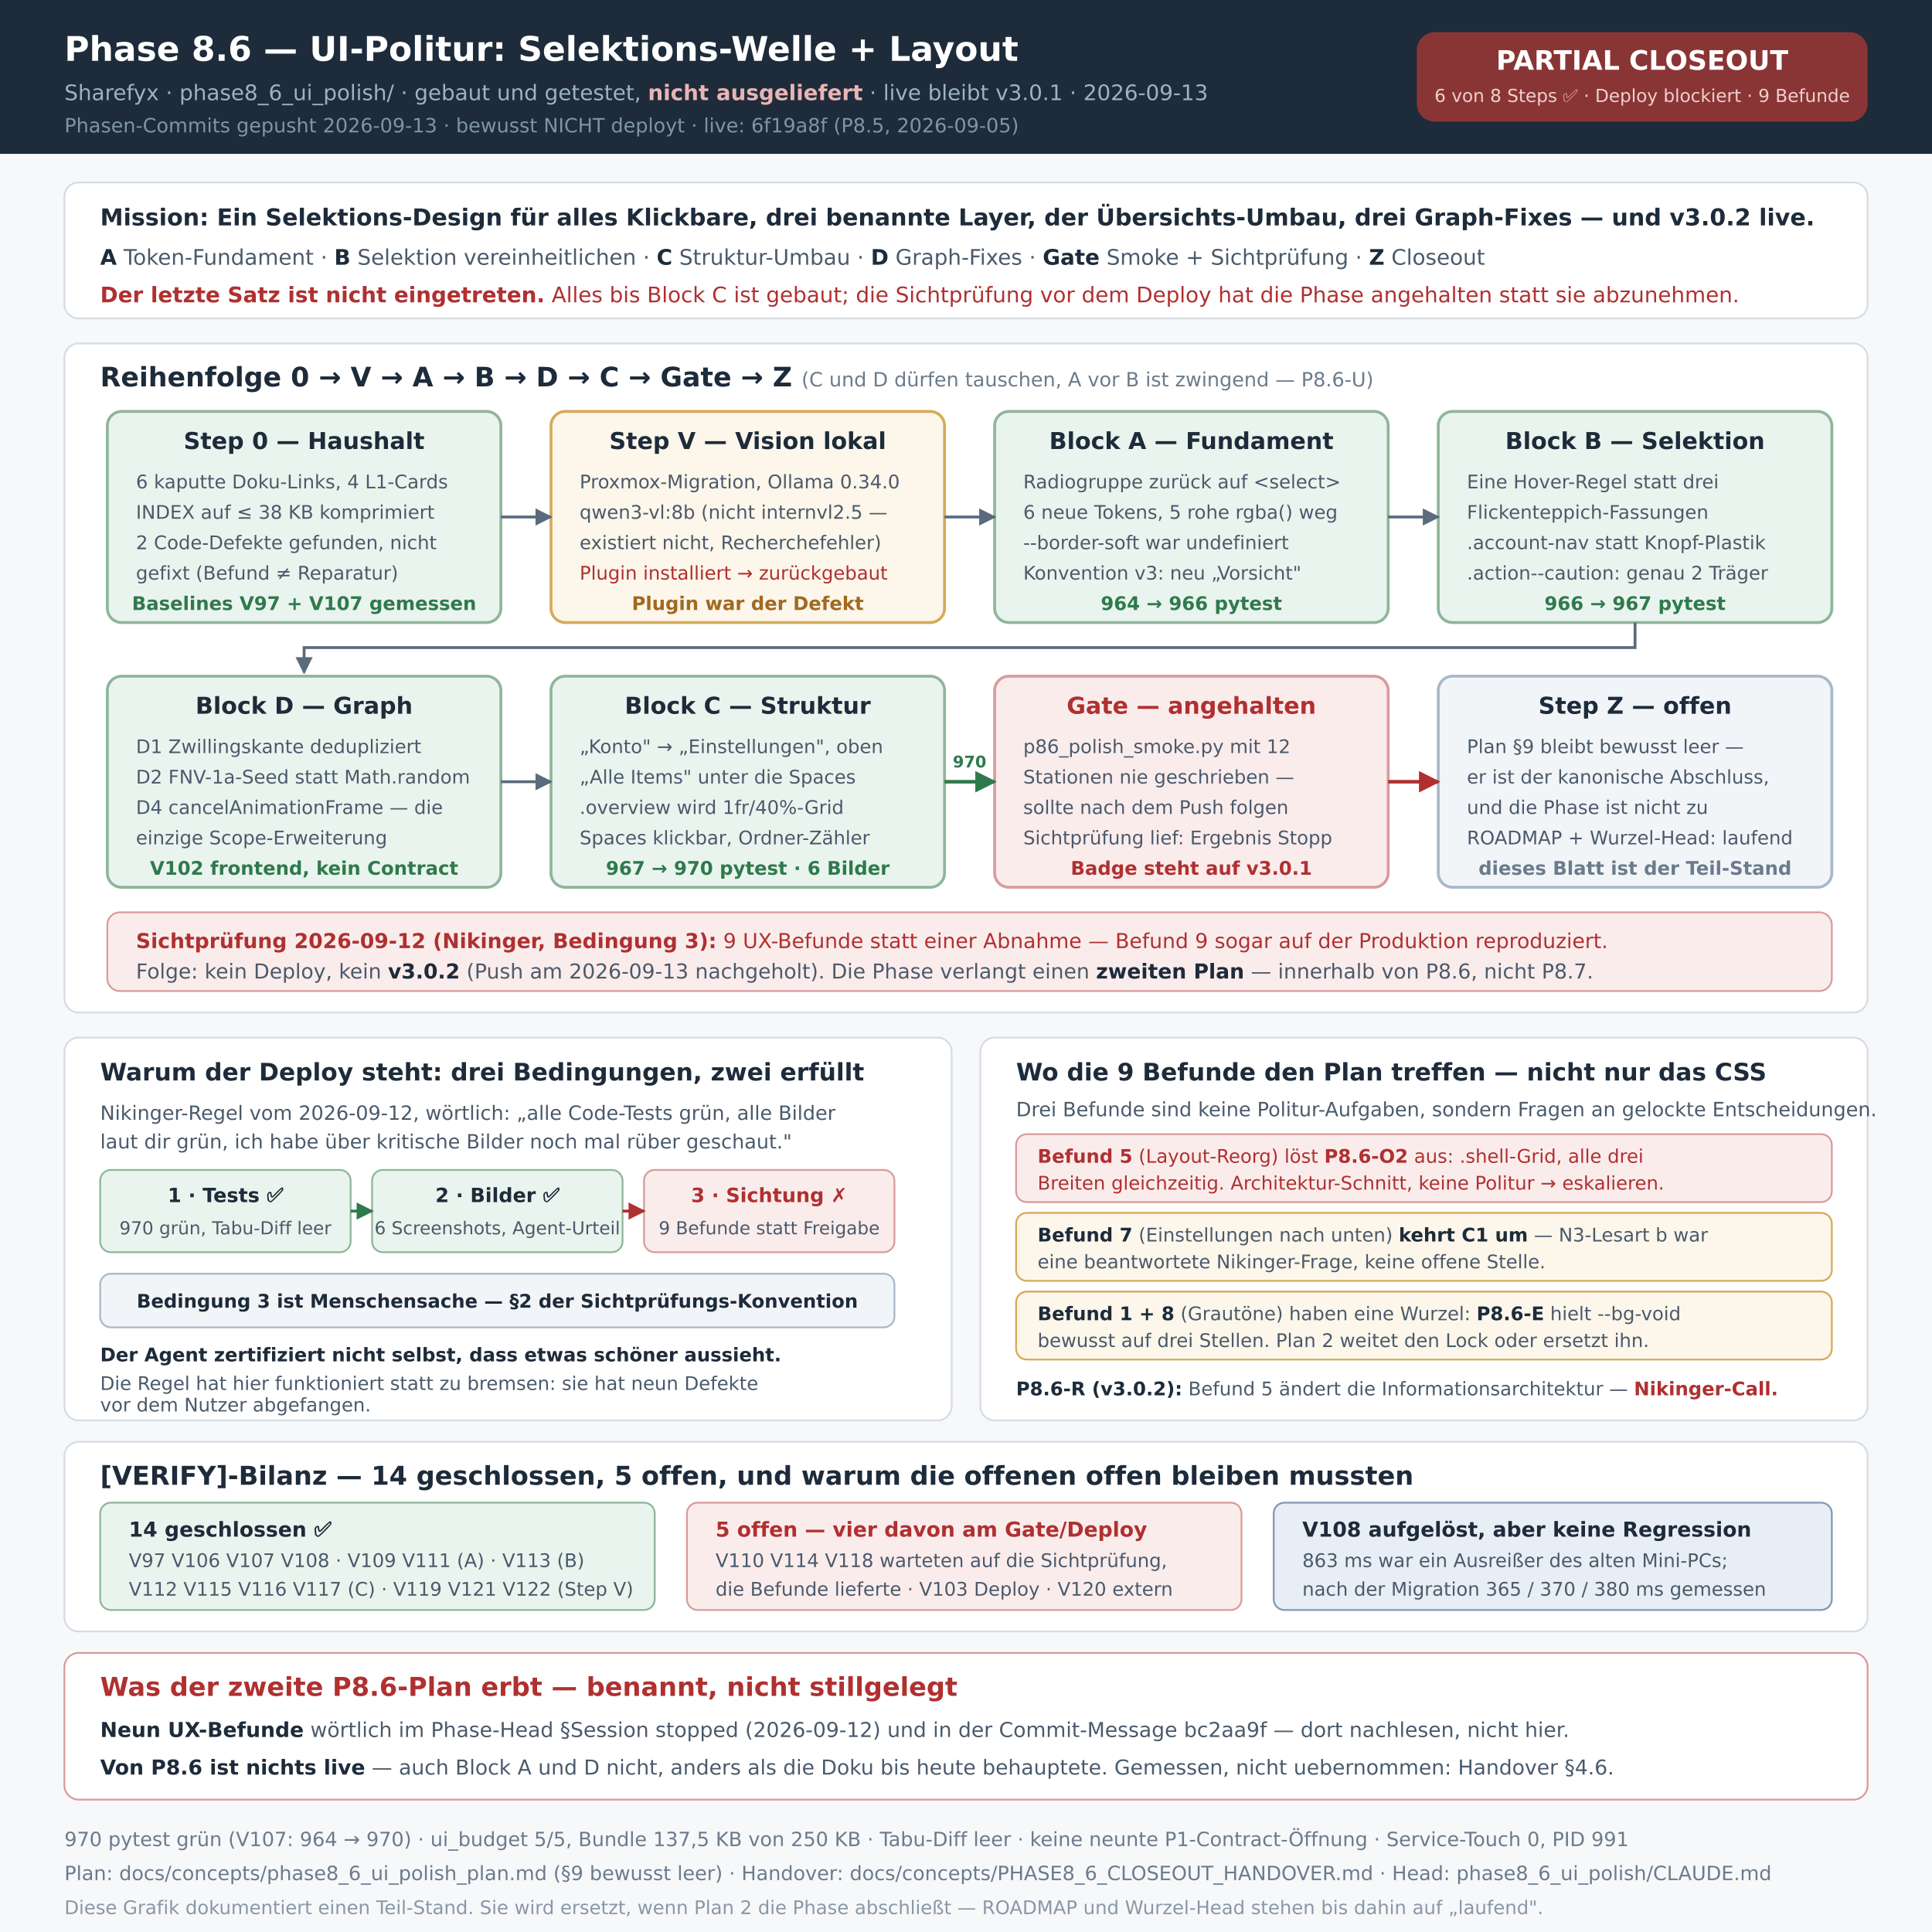
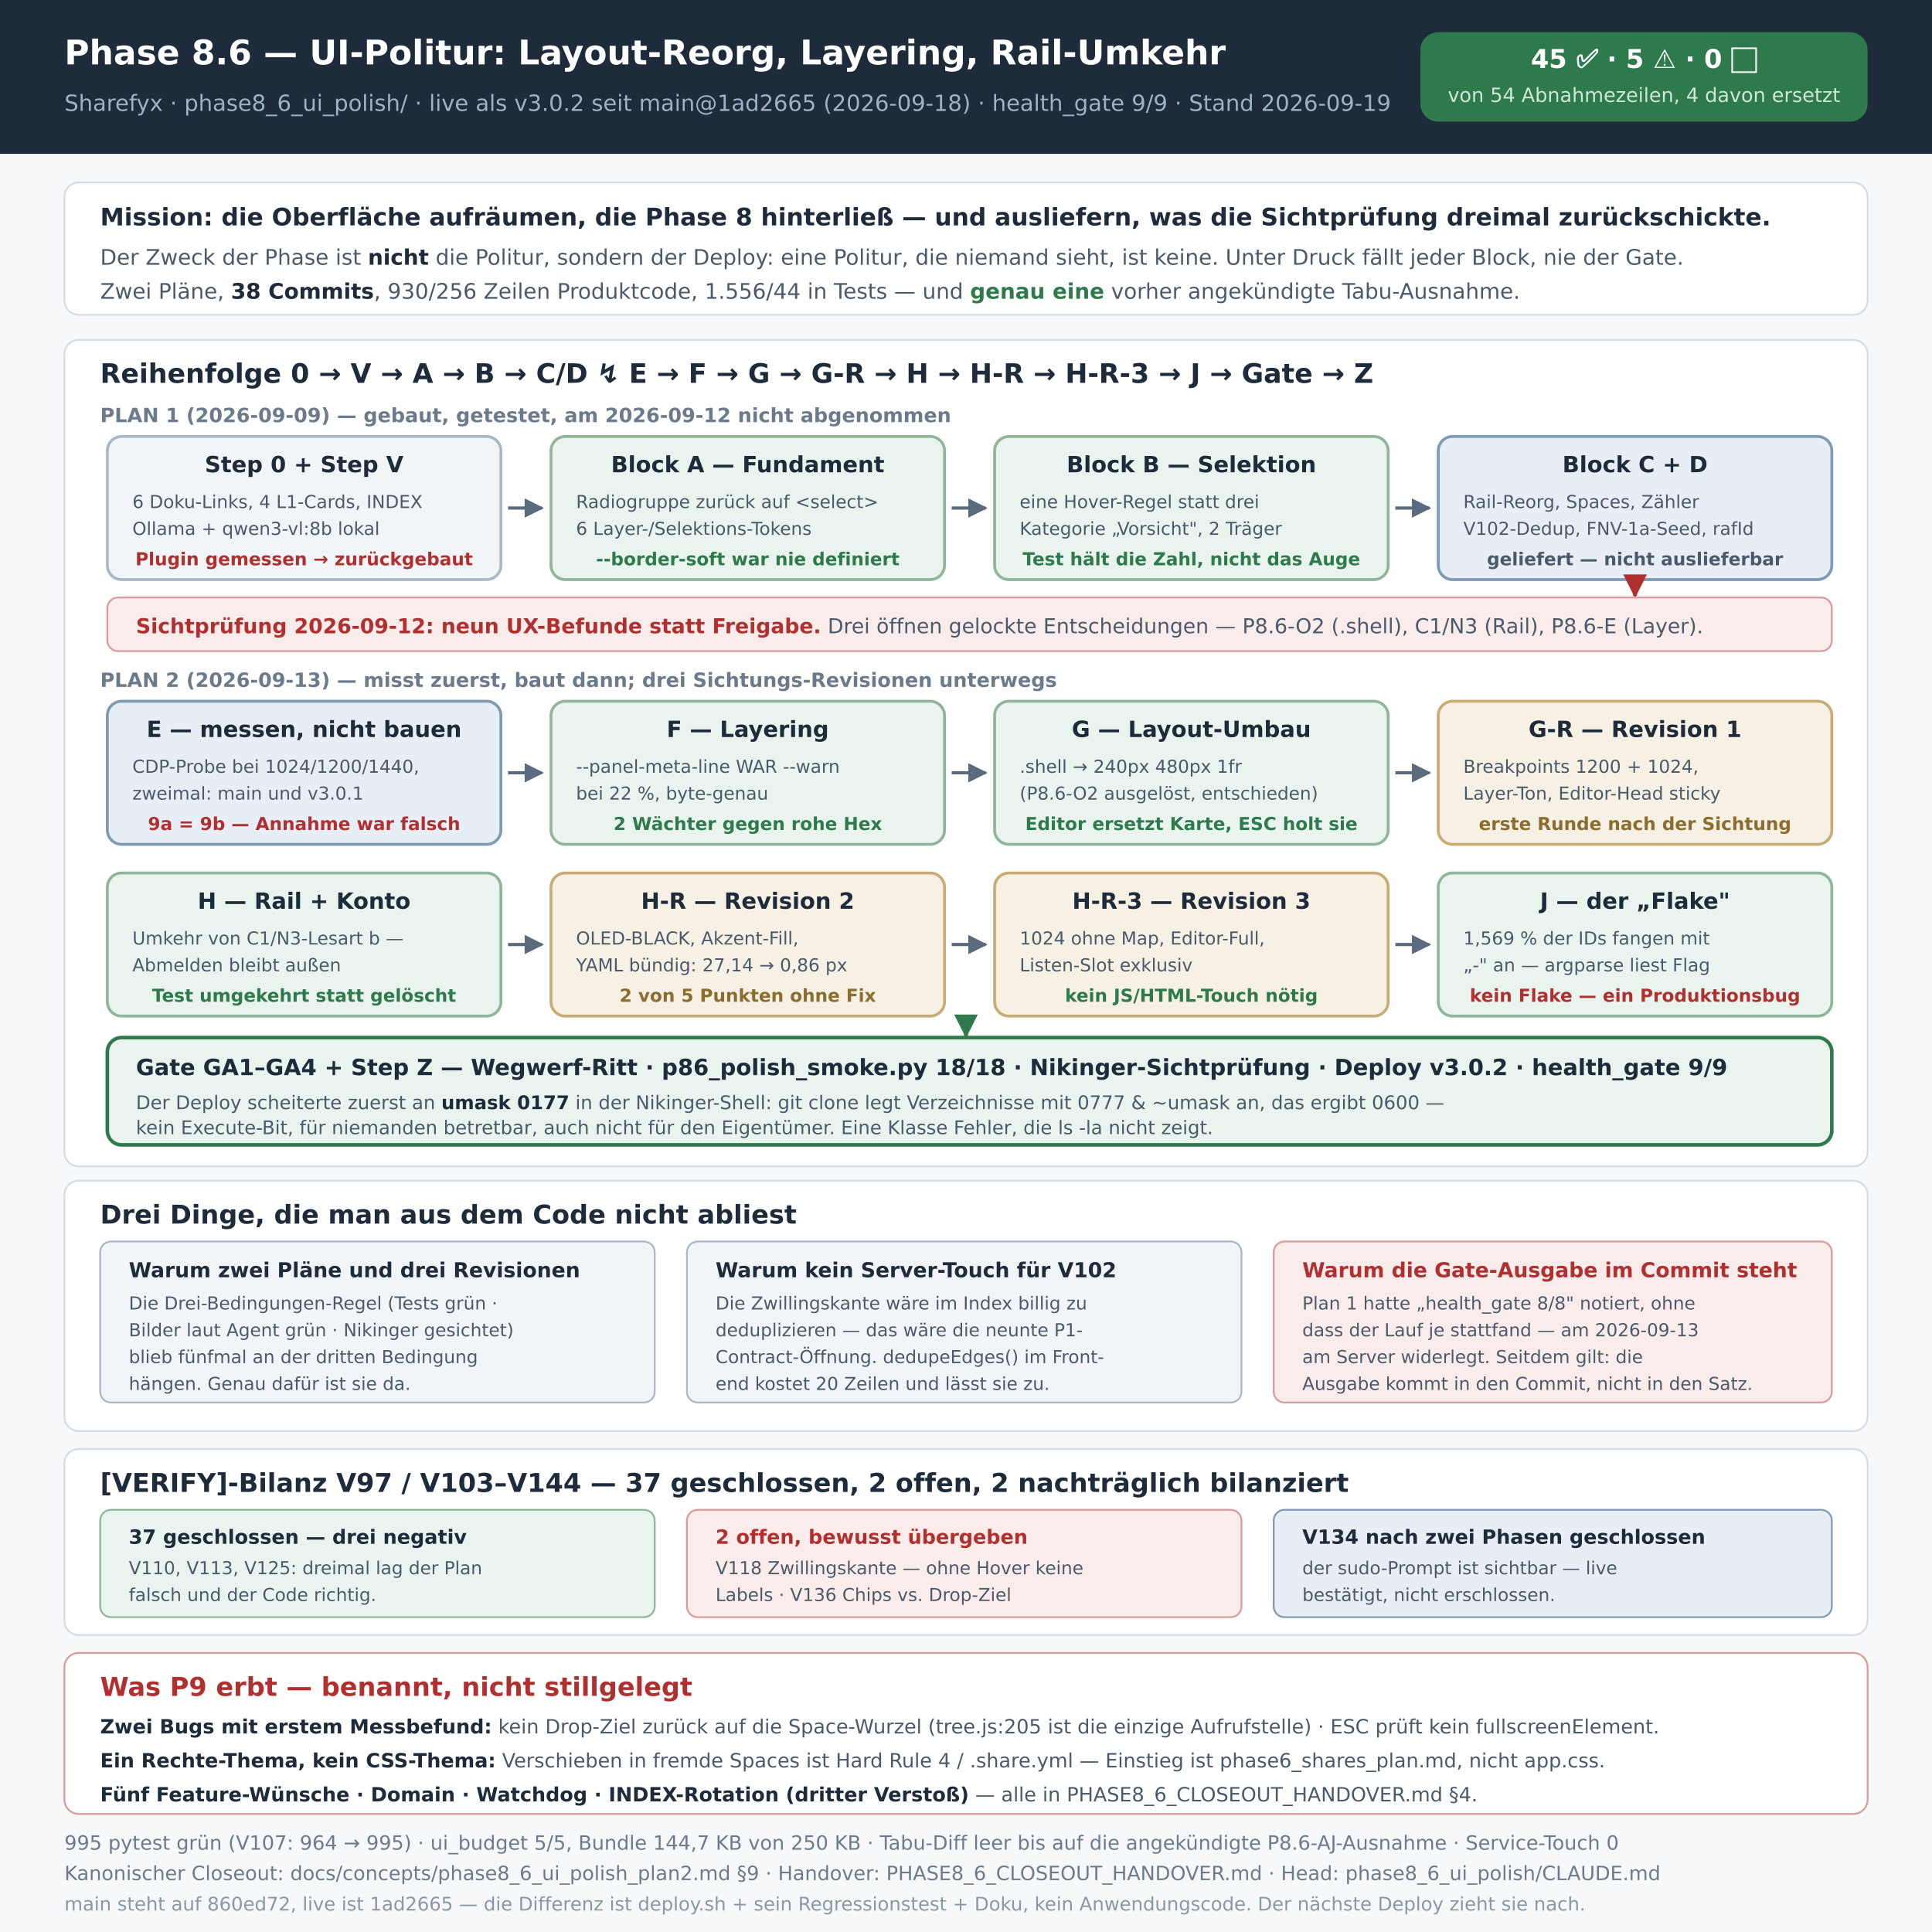
<svg xmlns="http://www.w3.org/2000/svg" width="1080" height="1080" viewBox="0 0 1080 1080" font-family="'DejaVu Sans','Segoe UI',Helvetica,Arial,sans-serif">
  <defs>
    <marker id="ar" viewBox="0 0 10 10" refX="9" refY="5" markerWidth="6" markerHeight="6" orient="auto-start-reverse">
      <path d="M 0 0 L 10 5 L 0 10 z" fill="#5a6b7d" />
    </marker>
    <marker id="arG" viewBox="0 0 10 10" refX="9" refY="5" markerWidth="6" markerHeight="6" orient="auto-start-reverse">
      <path d="M 0 0 L 10 5 L 0 10 z" fill="#2f7a4d" />
    </marker>
    <marker id="arR" viewBox="0 0 10 10" refX="9" refY="5" markerWidth="6" markerHeight="6" orient="auto-start-reverse">
      <path d="M 0 0 L 10 5 L 0 10 z" fill="#b03030" />
    </marker>
  </defs>
  <rect width="1080" height="1080" fill="#f7f8fa" />
  <rect x="0" y="0" width="1080" height="86" fill="#1d2b3a" />
-   <text x="36" y="34" font-size="19" font-weight="700" fill="#ffffff">Phase 8.6 — UI-Politur: Selektions-Welle + Layout</text>
-   <text x="36" y="56" font-size="12" fill="#9db2c6">Sharefyx · phase8_6_ui_polish/ · gebaut und getestet, <tspan font-weight="700" fill="#e8b4b4">nicht ausgeliefert</tspan> · live bleibt v3.0.1 · 2026-09-13</text>
-   <text x="36" y="74" font-size="11" fill="#7f94a8">Phasen-Commits gepusht 2026-09-13 · bewusst NICHT deployt · live: 6f19a8f (P8.5, 2026-09-05)</text>
-   <rect x="792" y="18" width="252" height="50" rx="10" fill="#8a3535" />
-   <text x="918" y="39" font-size="15" font-weight="700" fill="#ffffff" text-anchor="middle">PARTIAL CLOSEOUT</text>
-   <text x="918" y="57" font-size="10" fill="#f0cfcf" text-anchor="middle">6 von 8 Steps ✅ · Deploy blockiert · 9 Befunde</text>
-   <rect x="36" y="102" width="1008" height="76" rx="8" fill="#ffffff" stroke="#d5dce4" />
-   <text x="56" y="126" font-size="13" font-weight="700" fill="#1d2b3a">Mission: Ein Selektions-Design für alles Klickbare, drei benannte Layer, der Übersichts-Umbau, drei Graph-Fixes — und v3.0.2 live.</text>
-   <text x="56" y="148" font-size="12" fill="#4a5a6b">
-     <tspan font-weight="700" fill="#1d2b3a">A</tspan> Token-Fundament · <tspan font-weight="700" fill="#1d2b3a">B</tspan> Selektion vereinheitlichen · <tspan font-weight="700" fill="#1d2b3a">C</tspan> Struktur-Umbau · <tspan font-weight="700" fill="#1d2b3a">D</tspan> Graph-Fixes · <tspan font-weight="700" fill="#1d2b3a">Gate</tspan> Smoke + Sichtprüfung · <tspan font-weight="700" fill="#1d2b3a">Z</tspan> Closeout</text>
-   <text x="56" y="169" font-size="12" fill="#b03030">
-     <tspan font-weight="700">Der letzte Satz ist nicht eingetreten.</tspan> Alles bis Block C ist gebaut; die Sichtprüfung vor dem Deploy hat die Phase angehalten statt sie abzunehmen.</text>
-   <rect x="36" y="192" width="1008" height="374" rx="8" fill="#ffffff" stroke="#d5dce4" />
-   <text x="56" y="216" font-size="15" font-weight="700" fill="#1d2b3a">Reihenfolge 0 → V → A → B → D → C → Gate → Z   <tspan font-size="11" font-weight="400" fill="#6b7b8c">(C und D dürfen tauschen, A vor B ist zwingend — P8.6-U)</tspan>
-   </text>
-   <rect x="60" y="230" width="220" height="118" rx="8" fill="#eaf4ee" stroke="#8fb59a" stroke-width="1.6" />
-   <text x="170" y="251" font-size="13" font-weight="700" fill="#1d2b3a" text-anchor="middle">Step 0 — Haushalt</text>
-   <text x="76" y="273" font-size="10.5" fill="#4a5a6b">6 kaputte Doku-Links, 4 L1-Cards</text>
-   <text x="76" y="290" font-size="10.5" fill="#4a5a6b">INDEX auf ≤ 38 KB komprimiert</text>
-   <text x="76" y="307" font-size="10.5" fill="#4a5a6b">2 Code-Defekte gefunden, nicht</text>
-   <text x="76" y="324" font-size="10.5" fill="#4a5a6b">gefixt (Befund ≠ Reparatur)</text>
-   <text x="170" y="341" font-size="10.5" fill="#2f7a4d" text-anchor="middle" font-weight="700">Baselines V97 + V107 gemessen</text>
-   <rect x="308" y="230" width="220" height="118" rx="8" fill="#fdf6ea" stroke="#d4ab5a" stroke-width="1.6" />
-   <text x="418" y="251" font-size="13" font-weight="700" fill="#1d2b3a" text-anchor="middle">Step V — Vision lokal</text>
-   <text x="324" y="273" font-size="10.5" fill="#4a5a6b">Proxmox-Migration, Ollama 0.34.0</text>
-   <text x="324" y="290" font-size="10.5" fill="#4a5a6b">qwen3-vl:8b (nicht internvl2.5 —</text>
-   <text x="324" y="307" font-size="10.5" fill="#4a5a6b">existiert nicht, Recherchefehler)</text>
-   <text x="324" y="324" font-size="10.5" fill="#b03030">Plugin installiert → zurückgebaut</text>
-   <text x="418" y="341" font-size="10.5" fill="#a06a20" text-anchor="middle" font-weight="700">Plugin war der Defekt</text>
-   <rect x="556" y="230" width="220" height="118" rx="8" fill="#eaf4ee" stroke="#8fb59a" stroke-width="1.6" />
-   <text x="666" y="251" font-size="13" font-weight="700" fill="#1d2b3a" text-anchor="middle">Block A — Fundament</text>
-   <text x="572" y="273" font-size="10.5" fill="#4a5a6b">Radiogruppe zurück auf &lt;select&gt;</text>
-   <text x="572" y="290" font-size="10.5" fill="#4a5a6b">6 neue Tokens, 5 rohe rgba() weg</text>
-   <text x="572" y="307" font-size="10.5" fill="#4a5a6b">--border-soft war undefiniert</text>
-   <text x="572" y="324" font-size="10.5" fill="#4a5a6b">Konvention v3: neu „Vorsicht"</text>
-   <text x="666" y="341" font-size="10.5" fill="#2f7a4d" text-anchor="middle" font-weight="700">964 → 966 pytest</text>
-   <rect x="804" y="230" width="220" height="118" rx="8" fill="#eaf4ee" stroke="#8fb59a" stroke-width="1.6" />
-   <text x="914" y="251" font-size="13" font-weight="700" fill="#1d2b3a" text-anchor="middle">Block B — Selektion</text>
-   <text x="820" y="273" font-size="10.5" fill="#4a5a6b">Eine Hover-Regel statt drei</text>
-   <text x="820" y="290" font-size="10.5" fill="#4a5a6b">Flickenteppich-Fassungen</text>
-   <text x="820" y="307" font-size="10.5" fill="#4a5a6b">.account-nav statt Knopf-Plastik</text>
-   <text x="820" y="324" font-size="10.5" fill="#4a5a6b">.action--caution: genau 2 Träger</text>
-   <text x="914" y="341" font-size="10.5" fill="#2f7a4d" text-anchor="middle" font-weight="700">966 → 967 pytest</text>
-   <line x1="280" y1="289" x2="308" y2="289" stroke="#5a6b7d" stroke-width="1.6" marker-end="url(#ar)" />
-   <line x1="528" y1="289" x2="556" y2="289" stroke="#5a6b7d" stroke-width="1.6" marker-end="url(#ar)" />
-   <line x1="776" y1="289" x2="804" y2="289" stroke="#5a6b7d" stroke-width="1.6" marker-end="url(#ar)" />
-   <polyline points="914,348 914,362 170,362 170,376" fill="none" stroke="#5a6b7d" stroke-width="1.6" marker-end="url(#ar)" />
-   <rect x="60" y="378" width="220" height="118" rx="8" fill="#eaf4ee" stroke="#8fb59a" stroke-width="1.6" />
-   <text x="170" y="399" font-size="13" font-weight="700" fill="#1d2b3a" text-anchor="middle">Block D — Graph</text>
-   <text x="76" y="421" font-size="10.5" fill="#4a5a6b">D1 Zwillingskante dedupliziert</text>
-   <text x="76" y="438" font-size="10.5" fill="#4a5a6b">D2 FNV-1a-Seed statt Math.random</text>
-   <text x="76" y="455" font-size="10.5" fill="#4a5a6b">D4 cancelAnimationFrame — die</text>
-   <text x="76" y="472" font-size="10.5" fill="#4a5a6b">einzige Scope-Erweiterung</text>
-   <text x="170" y="489" font-size="10.5" fill="#2f7a4d" text-anchor="middle" font-weight="700">V102 frontend, kein Contract</text>
-   <rect x="308" y="378" width="220" height="118" rx="8" fill="#eaf4ee" stroke="#8fb59a" stroke-width="1.6" />
-   <text x="418" y="399" font-size="13" font-weight="700" fill="#1d2b3a" text-anchor="middle">Block C — Struktur</text>
-   <text x="324" y="421" font-size="10.5" fill="#4a5a6b">„Konto" → „Einstellungen", oben</text>
-   <text x="324" y="438" font-size="10.5" fill="#4a5a6b">„Alle Items" unter die Spaces</text>
-   <text x="324" y="455" font-size="10.5" fill="#4a5a6b">.overview wird 1fr/40%-Grid</text>
-   <text x="324" y="472" font-size="10.5" fill="#4a5a6b">Spaces klickbar, Ordner-Zähler</text>
-   <text x="418" y="489" font-size="10.5" fill="#2f7a4d" text-anchor="middle" font-weight="700">967 → 970 pytest · 6 Bilder</text>
-   <rect x="556" y="378" width="220" height="118" rx="8" fill="#fbecec" stroke="#d99b9b" stroke-width="1.6" />
-   <text x="666" y="399" font-size="13" font-weight="700" fill="#b03030" text-anchor="middle">Gate — angehalten</text>
-   <text x="572" y="421" font-size="10.5" fill="#4a5a6b">p86_polish_smoke.py mit 12</text>
-   <text x="572" y="438" font-size="10.5" fill="#4a5a6b">Stationen nie geschrieben —</text>
-   <text x="572" y="455" font-size="10.5" fill="#4a5a6b">sollte nach dem Push folgen</text>
-   <text x="572" y="472" font-size="10.5" fill="#4a5a6b">Sichtprüfung lief: Ergebnis Stopp</text>
-   <text x="666" y="489" font-size="10.5" fill="#b03030" text-anchor="middle" font-weight="700">Badge steht auf v3.0.1</text>
-   <rect x="804" y="378" width="220" height="118" rx="8" fill="#f2f5f8" stroke="#a8b8c8" stroke-width="1.6" />
-   <text x="914" y="399" font-size="13" font-weight="700" fill="#1d2b3a" text-anchor="middle">Step Z — offen</text>
-   <text x="820" y="421" font-size="10.5" fill="#4a5a6b">Plan §9 bleibt bewusst leer —</text>
-   <text x="820" y="438" font-size="10.5" fill="#4a5a6b">er ist der kanonische Abschluss,</text>
-   <text x="820" y="455" font-size="10.5" fill="#4a5a6b">und die Phase ist nicht zu</text>
-   <text x="820" y="472" font-size="10.5" fill="#4a5a6b">ROADMAP + Wurzel-Head: laufend</text>
-   <text x="914" y="489" font-size="10.5" fill="#6b7b8c" text-anchor="middle" font-weight="700">dieses Blatt ist der Teil-Stand</text>
-   <line x1="280" y1="437" x2="308" y2="437" stroke="#5a6b7d" stroke-width="1.6" marker-end="url(#ar)" />
-   <line x1="528" y1="437" x2="556" y2="437" stroke="#2f7a4d" stroke-width="2" marker-end="url(#arG)" />
-   <text x="542" y="429" font-size="9" fill="#2f7a4d" text-anchor="middle" font-weight="700">970</text>
-   <line x1="776" y1="437" x2="804" y2="437" stroke="#b03030" stroke-width="2" marker-end="url(#arR)" />
-   <rect x="60" y="510" width="964" height="44" rx="7" fill="#fbecec" stroke="#d99b9b" />
-   <text x="76" y="530" font-size="11.5" fill="#b03030">
-     <tspan font-weight="700">Sichtprüfung 2026-09-12 (Nikinger, Bedingung 3):</tspan> 9 UX-Befunde statt einer Abnahme — Befund 9 sogar auf der Produktion reproduziert.</text>
-   <text x="76" y="547" font-size="11.5" fill="#4a5a6b">Folge: kein Deploy, kein <tspan font-weight="700" fill="#1d2b3a">v3.0.2</tspan> (Push am 2026-09-13 nachgeholt). Die Phase verlangt einen <tspan font-weight="700" fill="#1d2b3a">zweiten Plan</tspan> — innerhalb von P8.6, nicht P8.7.</text>
-   <rect x="36" y="580" width="496" height="214" rx="8" fill="#ffffff" stroke="#d5dce4" />
-   <text x="56" y="604" font-size="13.5" font-weight="700" fill="#1d2b3a">Warum der Deploy steht: drei Bedingungen, zwei erfüllt</text>
-   <text x="56" y="626" font-size="11" fill="#4a5a6b">Nikinger-Regel vom 2026-09-12, wörtlich: „alle Code-Tests grün, alle Bilder</text>
-   <text x="56" y="642" font-size="11" fill="#4a5a6b">laut dir grün, ich habe über kritische Bilder noch mal rüber geschaut."</text>
-   <rect x="56" y="654" width="140" height="46" rx="6" fill="#eaf4ee" stroke="#8fb59a" />
-   <text x="126" y="672" font-size="11" font-weight="700" fill="#1d2b3a" text-anchor="middle">1 · Tests ✅</text>
-   <text x="126" y="690" font-size="10" fill="#4a5a6b" text-anchor="middle">970 grün, Tabu-Diff leer</text>
-   <rect x="208" y="654" width="140" height="46" rx="6" fill="#eaf4ee" stroke="#8fb59a" />
-   <text x="278" y="672" font-size="11" font-weight="700" fill="#1d2b3a" text-anchor="middle">2 · Bilder ✅</text>
-   <text x="278" y="690" font-size="10" fill="#4a5a6b" text-anchor="middle">6 Screenshots, Agent-Urteil</text>
-   <rect x="360" y="654" width="140" height="46" rx="6" fill="#fbecec" stroke="#d99b9b" />
-   <text x="430" y="672" font-size="11" font-weight="700" fill="#b03030" text-anchor="middle">3 · Sichtung ✗</text>
-   <text x="430" y="690" font-size="10" fill="#4a5a6b" text-anchor="middle">9 Befunde statt Freigabe</text>
-   <line x1="196" y1="677" x2="208" y2="677" stroke="#2f7a4d" stroke-width="1.6" marker-end="url(#arG)" />
-   <line x1="348" y1="677" x2="360" y2="677" stroke="#b03030" stroke-width="1.6" marker-end="url(#arR)" />
-   <rect x="56" y="712" width="444" height="30" rx="6" fill="#f2f5f8" stroke="#a8b8c8" />
-   <text x="278" y="731" font-size="10.5" fill="#1d2b3a" text-anchor="middle" font-weight="700">Bedingung 3 ist Menschensache — §2 der Sichtprüfungs-Konvention</text>
-   <text x="56" y="761" font-size="10.5" fill="#4a5a6b">
-     <tspan font-weight="700" fill="#1d2b3a">Der Agent zertifiziert nicht selbst, dass etwas schöner aussieht.</tspan>
-   </text>
-   <text x="56" y="777" font-size="10.5" fill="#4a5a6b">Die Regel hat hier funktioniert statt zu bremsen: sie hat neun Defekte</text>
-   <text x="56" y="789" font-size="10.5" fill="#4a5a6b">vor dem Nutzer abgefangen.</text>
-   <rect x="548" y="580" width="496" height="214" rx="8" fill="#ffffff" stroke="#d5dce4" />
-   <text x="568" y="604" font-size="13.5" font-weight="700" fill="#1d2b3a">Wo die 9 Befunde den Plan treffen — nicht nur das CSS</text>
-   <text x="568" y="624" font-size="11" fill="#4a5a6b">Drei Befunde sind keine Politur-Aufgaben, sondern Fragen an gelockte Entscheidungen.</text>
-   <rect x="568" y="634" width="456" height="38" rx="6" fill="#fbecec" stroke="#d99b9b" />
-   <text x="580" y="650" font-size="10.5" fill="#b03030">
-     <tspan font-weight="700">Befund 5</tspan> (Layout-Reorg) löst <tspan font-weight="700">P8.6-O2</tspan> aus: .shell-Grid, alle drei</text>
-   <text x="580" y="665" font-size="10.5" fill="#b03030">Breiten gleichzeitig. Architektur-Schnitt, keine Politur → eskalieren.</text>
-   <rect x="568" y="678" width="456" height="38" rx="6" fill="#fdf6ea" stroke="#d4ab5a" />
-   <text x="580" y="694" font-size="10.5" fill="#4a5a6b">
-     <tspan font-weight="700" fill="#1d2b3a">Befund 7</tspan> (Einstellungen nach unten) <tspan font-weight="700" fill="#1d2b3a">kehrt C1 um</tspan> — N3-Lesart b war</text>
-   <text x="580" y="709" font-size="10.5" fill="#4a5a6b">eine beantwortete Nikinger-Frage, keine offene Stelle.</text>
-   <rect x="568" y="722" width="456" height="38" rx="6" fill="#fdf6ea" stroke="#d4ab5a" />
-   <text x="580" y="738" font-size="10.5" fill="#4a5a6b">
-     <tspan font-weight="700" fill="#1d2b3a">Befund 1 + 8</tspan> (Grautöne) haben eine Wurzel: <tspan font-weight="700" fill="#1d2b3a">P8.6-E</tspan> hielt --bg-void</text>
-   <text x="580" y="753" font-size="10.5" fill="#4a5a6b">bewusst auf drei Stellen. Plan 2 weitet den Lock oder ersetzt ihn.</text>
-   <text x="568" y="780" font-size="10.5" fill="#4a5a6b">
-     <tspan font-weight="700" fill="#1d2b3a">P8.6-R (v3.0.2):</tspan> Befund 5 ändert die Informationsarchitektur — <tspan fill="#b03030" font-weight="700">Nikinger-Call.</tspan>
-   </text>
-   <rect x="36" y="806" width="1008" height="106" rx="8" fill="#ffffff" stroke="#d5dce4" />
-   <text x="56" y="830" font-size="14.5" font-weight="700" fill="#1d2b3a">[VERIFY]-Bilanz — 14 geschlossen, 5 offen, und warum die offenen offen bleiben mussten</text>
-   <rect x="56" y="840" width="310" height="60" rx="6" fill="#eaf4ee" stroke="#8fb59a" />
-   <text x="72" y="859" font-size="11.5" font-weight="700" fill="#1d2b3a">14 geschlossen ✅</text>
-   <text x="72" y="876" font-size="10.5" fill="#4a5a6b">V97 V106 V107 V108 · V109 V111 (A) · V113 (B)</text>
-   <text x="72" y="892" font-size="10.5" fill="#4a5a6b">V112 V115 V116 V117 (C) · V119 V121 V122 (Step V)</text>
-   <rect x="384" y="840" width="310" height="60" rx="6" fill="#fbecec" stroke="#d99b9b" />
-   <text x="400" y="859" font-size="11.5" font-weight="700" fill="#b03030">5 offen — vier davon am Gate/Deploy</text>
-   <text x="400" y="876" font-size="10.5" fill="#4a5a6b">V110 V114 V118 warteten auf die Sichtprüfung,</text>
-   <text x="400" y="892" font-size="10.5" fill="#4a5a6b">die Befunde lieferte · V103 Deploy · V120 extern</text>
-   <rect x="712" y="840" width="312" height="60" rx="6" fill="#e8eef5" stroke="#7f9ab5" />
-   <text x="728" y="859" font-size="11.5" font-weight="700" fill="#1d2b3a">V108 aufgelöst, aber keine Regression</text>
-   <text x="728" y="876" font-size="10.5" fill="#4a5a6b">863 ms war ein Ausreißer des alten Mini-PCs;</text>
-   <text x="728" y="892" font-size="10.5" fill="#4a5a6b">nach der Migration 365 / 370 / 380 ms gemessen</text>
-   <rect x="36" y="924" width="1008" height="82" rx="8" fill="#ffffff" stroke="#d99b9b" />
-   <text x="56" y="948" font-size="14.5" font-weight="700" fill="#b03030">Was der zweite P8.6-Plan erbt — benannt, nicht stillgelegt</text>
-   <text x="56" y="971" font-size="11.5" fill="#4a5a6b">
-     <tspan font-weight="700" fill="#1d2b3a">Neun UX-Befunde</tspan> wörtlich im Phase-Head §Session stopped (2026-09-12) und in der Commit-Message bc2aa9f — dort nachlesen, nicht hier.</text>
-   <text x="56" y="992" font-size="11.5" fill="#4a5a6b">
-     <tspan font-weight="700" fill="#1d2b3a">Von P8.6 ist nichts live</tspan> — auch Block A und D nicht, anders als die Doku bis heute behauptete. Gemessen, nicht uebernommen: Handover §4.6.</text>
-   <text x="36" y="1032" font-size="11" fill="#6b7b8c">970 pytest grün (V107: 964 → 970) · ui_budget 5/5, Bundle 137,5 KB von 250 KB · Tabu-Diff leer · keine neunte P1-Contract-Öffnung · Service-Touch 0, PID 991</text>
-   <text x="36" y="1051" font-size="11" fill="#6b7b8c">Plan: docs/concepts/phase8_6_ui_polish_plan.md (§9 bewusst leer) · Handover: docs/concepts/PHASE8_6_CLOSEOUT_HANDOVER.md · Head: phase8_6_ui_polish/CLAUDE.md</text>
-   <text x="36" y="1070" font-size="10.5" fill="#8a97a5">Diese Grafik dokumentiert einen Teil-Stand. Sie wird ersetzt, wenn Plan 2 die Phase abschließt — ROADMAP und Wurzel-Head stehen bis dahin auf „laufend".</text>
+   <text x="36" y="36" font-size="19" font-weight="700" fill="#ffffff">Phase 8.6 — UI-Politur: Layout-Reorg, Layering, Rail-Umkehr</text>
+   <text x="36" y="62" font-size="12.5" fill="#9db2c6">Sharefyx · phase8_6_ui_polish/ · live als v3.0.2 seit main@1ad2665 (2026-09-18) · health_gate 9/9 · Stand 2026-09-19</text>
+   <rect x="794" y="18" width="250" height="50" rx="10" fill="#2f7a4d" />
+   <text x="919" y="38" font-size="14.5" font-weight="700" fill="#ffffff" text-anchor="middle">45 ✅ · 5 ⚠️ · 0 ⬜</text>
+   <text x="919" y="57" font-size="11" fill="#cfe6d8" text-anchor="middle">von 54 Abnahmezeilen, 4 davon ersetzt</text>
+   <rect x="36" y="102" width="1008" height="74" rx="8" fill="#ffffff" stroke="#d5dce4" />
+   <text x="56" y="126" font-size="13.5" font-weight="700" fill="#1d2b3a">Mission: die Oberfläche aufräumen, die Phase 8 hinterließ — und ausliefern, was die Sichtprüfung dreimal zurückschickte.</text>
+   <text x="56" y="148" font-size="12" fill="#4a5a6b">Der Zweck der Phase ist <tspan font-weight="700" fill="#1d2b3a">nicht</tspan> die Politur, sondern der Deploy: eine Politur, die niemand sieht, ist keine. Unter Druck fällt jeder Block, nie der Gate.</text>
+   <text x="56" y="167" font-size="12" fill="#4a5a6b">Zwei Pläne, <tspan font-weight="700" fill="#1d2b3a">38 Commits</tspan>, 930/256 Zeilen Produktcode, 1.556/44 in Tests — und <tspan font-weight="700" fill="#2f7a4d">genau eine</tspan> vorher angekündigte Tabu-Ausnahme.</text>
+   <rect x="36" y="190" width="1008" height="462" rx="8" fill="#ffffff" stroke="#d5dce4" />
+   <text x="56" y="214" font-size="15" font-weight="700" fill="#1d2b3a">Reihenfolge 0 → V → A → B → C/D ↯ E → F → G → G-R → H → H-R → H-R-3 → J → Gate → Z</text>
+   <text x="56" y="236" font-size="11" font-weight="700" fill="#6b7b8c">PLAN 1 (2026-09-09) — gebaut, getestet, am 2026-09-12 nicht abgenommen</text>
+   <rect x="60" y="244" width="220" height="80" rx="8" fill="#f2f5f8" stroke="#a8b8c8" stroke-width="1.6" />
+   <text x="170" y="264" font-size="12.5" font-weight="700" fill="#1d2b3a" text-anchor="middle">Step 0 + Step V</text>
+   <text x="74" y="284" font-size="10" fill="#4a5a6b">6 Doku-Links, 4 L1-Cards, INDEX</text>
+   <text x="74" y="299" font-size="10" fill="#4a5a6b">Ollama + qwen3-vl:8b lokal</text>
+   <text x="170" y="316" font-size="10" fill="#b03030" text-anchor="middle" font-weight="700">Plugin gemessen → zurückgebaut</text>
+   <line x1="284" y1="284" x2="303" y2="284" stroke="#5a6b7d" stroke-width="1.8" marker-end="url(#ar)" />
+   <rect x="308" y="244" width="220" height="80" rx="8" fill="#eaf4ee" stroke="#8fb59a" stroke-width="1.6" />
+   <text x="418" y="264" font-size="12.5" font-weight="700" fill="#1d2b3a" text-anchor="middle">Block A — Fundament</text>
+   <text x="322" y="284" font-size="10" fill="#4a5a6b">Radiogruppe zurück auf &lt;select&gt;</text>
+   <text x="322" y="299" font-size="10" fill="#4a5a6b">6 Layer-/Selektions-Tokens</text>
+   <text x="418" y="316" font-size="10" fill="#2f7a4d" text-anchor="middle" font-weight="700">--border-soft war nie definiert</text>
+   <line x1="532" y1="284" x2="551" y2="284" stroke="#5a6b7d" stroke-width="1.8" marker-end="url(#ar)" />
+   <rect x="556" y="244" width="220" height="80" rx="8" fill="#eaf4ee" stroke="#8fb59a" stroke-width="1.6" />
+   <text x="666" y="264" font-size="12.5" font-weight="700" fill="#1d2b3a" text-anchor="middle">Block B — Selektion</text>
+   <text x="570" y="284" font-size="10" fill="#4a5a6b">eine Hover-Regel statt drei</text>
+   <text x="570" y="299" font-size="10" fill="#4a5a6b">Kategorie „Vorsicht", 2 Träger</text>
+   <text x="666" y="316" font-size="10" fill="#2f7a4d" text-anchor="middle" font-weight="700">Test hält die Zahl, nicht das Auge</text>
+   <line x1="780" y1="284" x2="799" y2="284" stroke="#5a6b7d" stroke-width="1.8" marker-end="url(#ar)" />
+   <rect x="804" y="244" width="220" height="80" rx="8" fill="#e8eef5" stroke="#7f9ab5" stroke-width="1.6" />
+   <text x="914" y="264" font-size="12.5" font-weight="700" fill="#1d2b3a" text-anchor="middle">Block C + D</text>
+   <text x="818" y="284" font-size="10" fill="#4a5a6b">Rail-Reorg, Spaces, Zähler</text>
+   <text x="818" y="299" font-size="10" fill="#4a5a6b">V102-Dedup, FNV-1a-Seed, rafId</text>
+   <text x="914" y="316" font-size="10" fill="#4a5a6b" text-anchor="middle" font-weight="700">geliefert — nicht auslieferbar</text>
+   <line x1="914" y1="326" x2="914" y2="333" stroke="#b03030" stroke-width="2.2" marker-end="url(#arR)" />
+   <rect x="60" y="334" width="964" height="30" rx="6" fill="#fbecec" stroke="#d99b9b" />
+   <text x="76" y="354" font-size="11.5" fill="#4a5a6b">
+     <tspan font-weight="700" fill="#b03030">Sichtprüfung 2026-09-12: neun UX-Befunde statt Freigabe.</tspan> Drei öffnen gelockte Entscheidungen — P8.6-O2 (.shell), C1/N3 (Rail), P8.6-E (Layer).</text>
+   <text x="56" y="384" font-size="11" font-weight="700" fill="#6b7b8c">PLAN 2 (2026-09-13) — misst zuerst, baut dann; drei Sichtungs-Revisionen unterwegs</text>
+   <rect x="60" y="392" width="220" height="80" rx="8" fill="#e8eef5" stroke="#7f9ab5" stroke-width="1.6" />
+   <text x="170" y="412" font-size="12.5" font-weight="700" fill="#1d2b3a" text-anchor="middle">E — messen, nicht bauen</text>
+   <text x="74" y="432" font-size="10" fill="#4a5a6b">CDP-Probe bei 1024/1200/1440,</text>
+   <text x="74" y="447" font-size="10" fill="#4a5a6b">zweimal: main und v3.0.1</text>
+   <text x="170" y="464" font-size="10" fill="#b03030" text-anchor="middle" font-weight="700">9a = 9b — Annahme war falsch</text>
+   <line x1="284" y1="432" x2="303" y2="432" stroke="#5a6b7d" stroke-width="1.8" marker-end="url(#ar)" />
+   <rect x="308" y="392" width="220" height="80" rx="8" fill="#eaf4ee" stroke="#8fb59a" stroke-width="1.6" />
+   <text x="418" y="412" font-size="12.5" font-weight="700" fill="#1d2b3a" text-anchor="middle">F — Layering</text>
+   <text x="322" y="432" font-size="10" fill="#4a5a6b">--panel-meta-line WAR --warn</text>
+   <text x="322" y="447" font-size="10" fill="#4a5a6b">bei 22 %, byte-genau</text>
+   <text x="418" y="464" font-size="10" fill="#2f7a4d" text-anchor="middle" font-weight="700">2 Wächter gegen rohe Hex</text>
+   <line x1="532" y1="432" x2="551" y2="432" stroke="#5a6b7d" stroke-width="1.8" marker-end="url(#ar)" />
+   <rect x="556" y="392" width="220" height="80" rx="8" fill="#eaf4ee" stroke="#8fb59a" stroke-width="1.6" />
+   <text x="666" y="412" font-size="12.5" font-weight="700" fill="#1d2b3a" text-anchor="middle">G — Layout-Umbau</text>
+   <text x="570" y="432" font-size="10" fill="#4a5a6b">.shell → 240px 480px 1fr</text>
+   <text x="570" y="447" font-size="10" fill="#4a5a6b">(P8.6-O2 ausgelöst, entschieden)</text>
+   <text x="666" y="464" font-size="10" fill="#2f7a4d" text-anchor="middle" font-weight="700">Editor ersetzt Karte, ESC holt sie</text>
+   <line x1="780" y1="432" x2="799" y2="432" stroke="#5a6b7d" stroke-width="1.8" marker-end="url(#ar)" />
+   <rect x="804" y="392" width="220" height="80" rx="8" fill="#f7f0e4" stroke="#c9ab74" stroke-width="1.6" />
+   <text x="914" y="412" font-size="12.5" font-weight="700" fill="#1d2b3a" text-anchor="middle">G-R — Revision 1</text>
+   <text x="818" y="432" font-size="10" fill="#4a5a6b">Breakpoints 1200 + 1024,</text>
+   <text x="818" y="447" font-size="10" fill="#4a5a6b">Layer-Ton, Editor-Head sticky</text>
+   <text x="914" y="464" font-size="10" fill="#8a6d2f" text-anchor="middle" font-weight="700">erste Runde nach der Sichtung</text>
+   <rect x="60" y="488" width="220" height="80" rx="8" fill="#eaf4ee" stroke="#8fb59a" stroke-width="1.6" />
+   <text x="170" y="508" font-size="12.5" font-weight="700" fill="#1d2b3a" text-anchor="middle">H — Rail + Konto</text>
+   <text x="74" y="528" font-size="10" fill="#4a5a6b">Umkehr von C1/N3-Lesart b —</text>
+   <text x="74" y="543" font-size="10" fill="#4a5a6b">Abmelden bleibt außen</text>
+   <text x="170" y="560" font-size="10" fill="#2f7a4d" text-anchor="middle" font-weight="700">Test umgekehrt statt gelöscht</text>
+   <line x1="284" y1="528" x2="303" y2="528" stroke="#5a6b7d" stroke-width="1.8" marker-end="url(#ar)" />
+   <rect x="308" y="488" width="220" height="80" rx="8" fill="#f7f0e4" stroke="#c9ab74" stroke-width="1.6" />
+   <text x="418" y="508" font-size="12.5" font-weight="700" fill="#1d2b3a" text-anchor="middle">H-R — Revision 2</text>
+   <text x="322" y="528" font-size="10" fill="#4a5a6b">OLED-BLACK, Akzent-Fill,</text>
+   <text x="322" y="543" font-size="10" fill="#4a5a6b">YAML bündig: 27,14 → 0,86 px</text>
+   <text x="418" y="560" font-size="10" fill="#8a6d2f" text-anchor="middle" font-weight="700">2 von 5 Punkten ohne Fix</text>
+   <line x1="532" y1="528" x2="551" y2="528" stroke="#5a6b7d" stroke-width="1.8" marker-end="url(#ar)" />
+   <rect x="556" y="488" width="220" height="80" rx="8" fill="#f7f0e4" stroke="#c9ab74" stroke-width="1.6" />
+   <text x="666" y="508" font-size="12.5" font-weight="700" fill="#1d2b3a" text-anchor="middle">H-R-3 — Revision 3</text>
+   <text x="570" y="528" font-size="10" fill="#4a5a6b">1024 ohne Map, Editor-Full,</text>
+   <text x="570" y="543" font-size="10" fill="#4a5a6b">Listen-Slot exklusiv</text>
+   <text x="666" y="560" font-size="10" fill="#2f7a4d" text-anchor="middle" font-weight="700">kein JS/HTML-Touch nötig</text>
+   <line x1="780" y1="528" x2="799" y2="528" stroke="#5a6b7d" stroke-width="1.8" marker-end="url(#ar)" />
+   <rect x="804" y="488" width="220" height="80" rx="8" fill="#eaf4ee" stroke="#8fb59a" stroke-width="1.6" />
+   <text x="914" y="508" font-size="12.5" font-weight="700" fill="#1d2b3a" text-anchor="middle">J — der „Flake"</text>
+   <text x="818" y="528" font-size="10" fill="#4a5a6b">1,569 % der IDs fangen mit</text>
+   <text x="818" y="543" font-size="10" fill="#4a5a6b">„-" an — argparse liest Flag</text>
+   <text x="914" y="560" font-size="10" fill="#b03030" text-anchor="middle" font-weight="700">kein Flake — ein Produktionsbug</text>
+   <line x1="540" y1="570" x2="540" y2="579" stroke="#2f7a4d" stroke-width="2.2" marker-end="url(#arG)" />
+   <rect x="60" y="580" width="964" height="60" rx="8" fill="#eaf4ee" stroke="#2f7a4d" stroke-width="2" />
+   <text x="76" y="601" font-size="12.5" font-weight="700" fill="#1d2b3a">Gate GA1–GA4 + Step Z — Wegwerf-Ritt · p86_polish_smoke.py 18/18 · Nikinger-Sichtprüfung · Deploy v3.0.2 · health_gate 9/9</text>
+   <text x="76" y="620" font-size="10.5" fill="#4a5a6b">Der Deploy scheiterte zuerst an <tspan font-weight="700" fill="#1d2b3a">umask 0177</tspan> in der Nikinger-Shell: git clone legt Verzeichnisse mit 0777 &amp; ~umask an, das ergibt 0600 —</text>
+   <text x="76" y="634" font-size="10.5" fill="#4a5a6b">kein Execute-Bit, für niemanden betretbar, auch nicht für den Eigentümer. Eine Klasse Fehler, die ls -la nicht zeigt.</text>
+   <rect x="36" y="660" width="1008" height="140" rx="8" fill="#ffffff" stroke="#d5dce4" />
+   <text x="56" y="684" font-size="14.5" font-weight="700" fill="#1d2b3a">Drei Dinge, die man aus dem Code nicht abliest</text>
+   <rect x="56" y="694" width="310" height="90" rx="6" fill="#f2f5f8" stroke="#a8b8c8" />
+   <text x="72" y="714" font-size="11.5" font-weight="700" fill="#1d2b3a">Warum zwei Pläne und drei Revisionen</text>
+   <text x="72" y="732" font-size="10" fill="#4a5a6b">Die Drei-Bedingungen-Regel (Tests grün ·</text>
+   <text x="72" y="747" font-size="10" fill="#4a5a6b">Bilder laut Agent grün · Nikinger gesichtet)</text>
+   <text x="72" y="762" font-size="10" fill="#4a5a6b">blieb fünfmal an der dritten Bedingung</text>
+   <text x="72" y="777" font-size="10" fill="#4a5a6b">hängen. Genau dafür ist sie da.</text>
+   <rect x="384" y="694" width="310" height="90" rx="6" fill="#f2f5f8" stroke="#a8b8c8" />
+   <text x="400" y="714" font-size="11.5" font-weight="700" fill="#1d2b3a">Warum kein Server-Touch für V102</text>
+   <text x="400" y="732" font-size="10" fill="#4a5a6b">Die Zwillingskante wäre im Index billig zu</text>
+   <text x="400" y="747" font-size="10" fill="#4a5a6b">deduplizieren — das wäre die neunte P1-</text>
+   <text x="400" y="762" font-size="10" fill="#4a5a6b">Contract-Öffnung. dedupeEdges() im Front-</text>
+   <text x="400" y="777" font-size="10" fill="#4a5a6b">end kostet 20 Zeilen und lässt sie zu.</text>
+   <rect x="712" y="694" width="312" height="90" rx="6" fill="#fbecec" stroke="#d99b9b" />
+   <text x="728" y="714" font-size="11.5" font-weight="700" fill="#b03030">Warum die Gate-Ausgabe im Commit steht</text>
+   <text x="728" y="732" font-size="10" fill="#4a5a6b">Plan 1 hatte „health_gate 8/8" notiert, ohne</text>
+   <text x="728" y="747" font-size="10" fill="#4a5a6b">dass der Lauf je stattfand — am 2026-09-13</text>
+   <text x="728" y="762" font-size="10" fill="#4a5a6b">am Server widerlegt. Seitdem gilt: die</text>
+   <text x="728" y="777" font-size="10" fill="#4a5a6b">Ausgabe kommt in den Commit, nicht in den Satz.</text>
+   <rect x="36" y="810" width="1008" height="104" rx="8" fill="#ffffff" stroke="#d5dce4" />
+   <text x="56" y="834" font-size="14.5" font-weight="700" fill="#1d2b3a">[VERIFY]-Bilanz V97 / V103–V144 — 37 geschlossen, 2 offen, 2 nachträglich bilanziert</text>
+   <rect x="56" y="844" width="310" height="60" rx="6" fill="#eaf4ee" stroke="#8fb59a" />
+   <text x="72" y="863" font-size="11" font-weight="700" fill="#1d2b3a">37 geschlossen — drei negativ</text>
+   <text x="72" y="880" font-size="10" fill="#4a5a6b">V110, V113, V125: dreimal lag der Plan</text>
+   <text x="72" y="895" font-size="10" fill="#4a5a6b">falsch und der Code richtig.</text>
+   <rect x="384" y="844" width="310" height="60" rx="6" fill="#fbecec" stroke="#d99b9b" />
+   <text x="400" y="863" font-size="11" font-weight="700" fill="#b03030">2 offen, bewusst übergeben</text>
+   <text x="400" y="880" font-size="10" fill="#4a5a6b">V118 Zwillingskante — ohne Hover keine</text>
+   <text x="400" y="895" font-size="10" fill="#4a5a6b">Labels · V136 Chips vs. Drop-Ziel</text>
+   <rect x="712" y="844" width="312" height="60" rx="6" fill="#e8eef5" stroke="#7f9ab5" />
+   <text x="728" y="863" font-size="11" font-weight="700" fill="#1d2b3a">V134 nach zwei Phasen geschlossen</text>
+   <text x="728" y="880" font-size="10" fill="#4a5a6b">der sudo-Prompt ist sichtbar — live</text>
+   <text x="728" y="895" font-size="10" fill="#4a5a6b">bestätigt, nicht erschlossen.</text>
+   <rect x="36" y="924" width="1008" height="90" rx="8" fill="#ffffff" stroke="#d99b9b" />
+   <text x="56" y="948" font-size="14.5" font-weight="700" fill="#b03030">Was P9 erbt — benannt, nicht stillgelegt</text>
+   <text x="56" y="969" font-size="11" fill="#4a5a6b">
+     <tspan font-weight="700" fill="#1d2b3a">Zwei Bugs mit erstem Messbefund:</tspan> kein Drop-Ziel zurück auf die Space-Wurzel (tree.js:205 ist die einzige Aufrufstelle) · ESC prüft kein fullscreenElement.</text>
+   <text x="56" y="988" font-size="11" fill="#4a5a6b">
+     <tspan font-weight="700" fill="#1d2b3a">Ein Rechte-Thema, kein CSS-Thema:</tspan> Verschieben in fremde Spaces ist Hard Rule 4 / .share.yml — Einstieg ist phase6_shares_plan.md, nicht app.css.</text>
+   <text x="56" y="1007" font-size="11" fill="#4a5a6b">
+     <tspan font-weight="700" fill="#1d2b3a">Fünf Feature-Wünsche · Domain · Watchdog · INDEX-Rotation (dritter Verstoß)</tspan> — alle in PHASE8_6_CLOSEOUT_HANDOVER.md §4.</text>
+   <text x="36" y="1034" font-size="11" fill="#6b7b8c">995 pytest grün (V107: 964 → 995) · ui_budget 5/5, Bundle 144,7 KB von 250 KB · Tabu-Diff leer bis auf die angekündigte P8.6-AJ-Ausnahme · Service-Touch 0</text>
+   <text x="36" y="1051" font-size="11" fill="#6b7b8c">Kanonischer Closeout: docs/concepts/phase8_6_ui_polish_plan2.md §9 · Handover: PHASE8_6_CLOSEOUT_HANDOVER.md · Head: phase8_6_ui_polish/CLAUDE.md</text>
+   <text x="36" y="1068" font-size="10.5" fill="#8a97a5">main steht auf 860ed72, live ist 1ad2665 — die Differenz ist deploy.sh + sein Regressionstest + Doku, kein Anwendungscode. Der nächste Deploy zieht sie nach.</text>
</svg>
